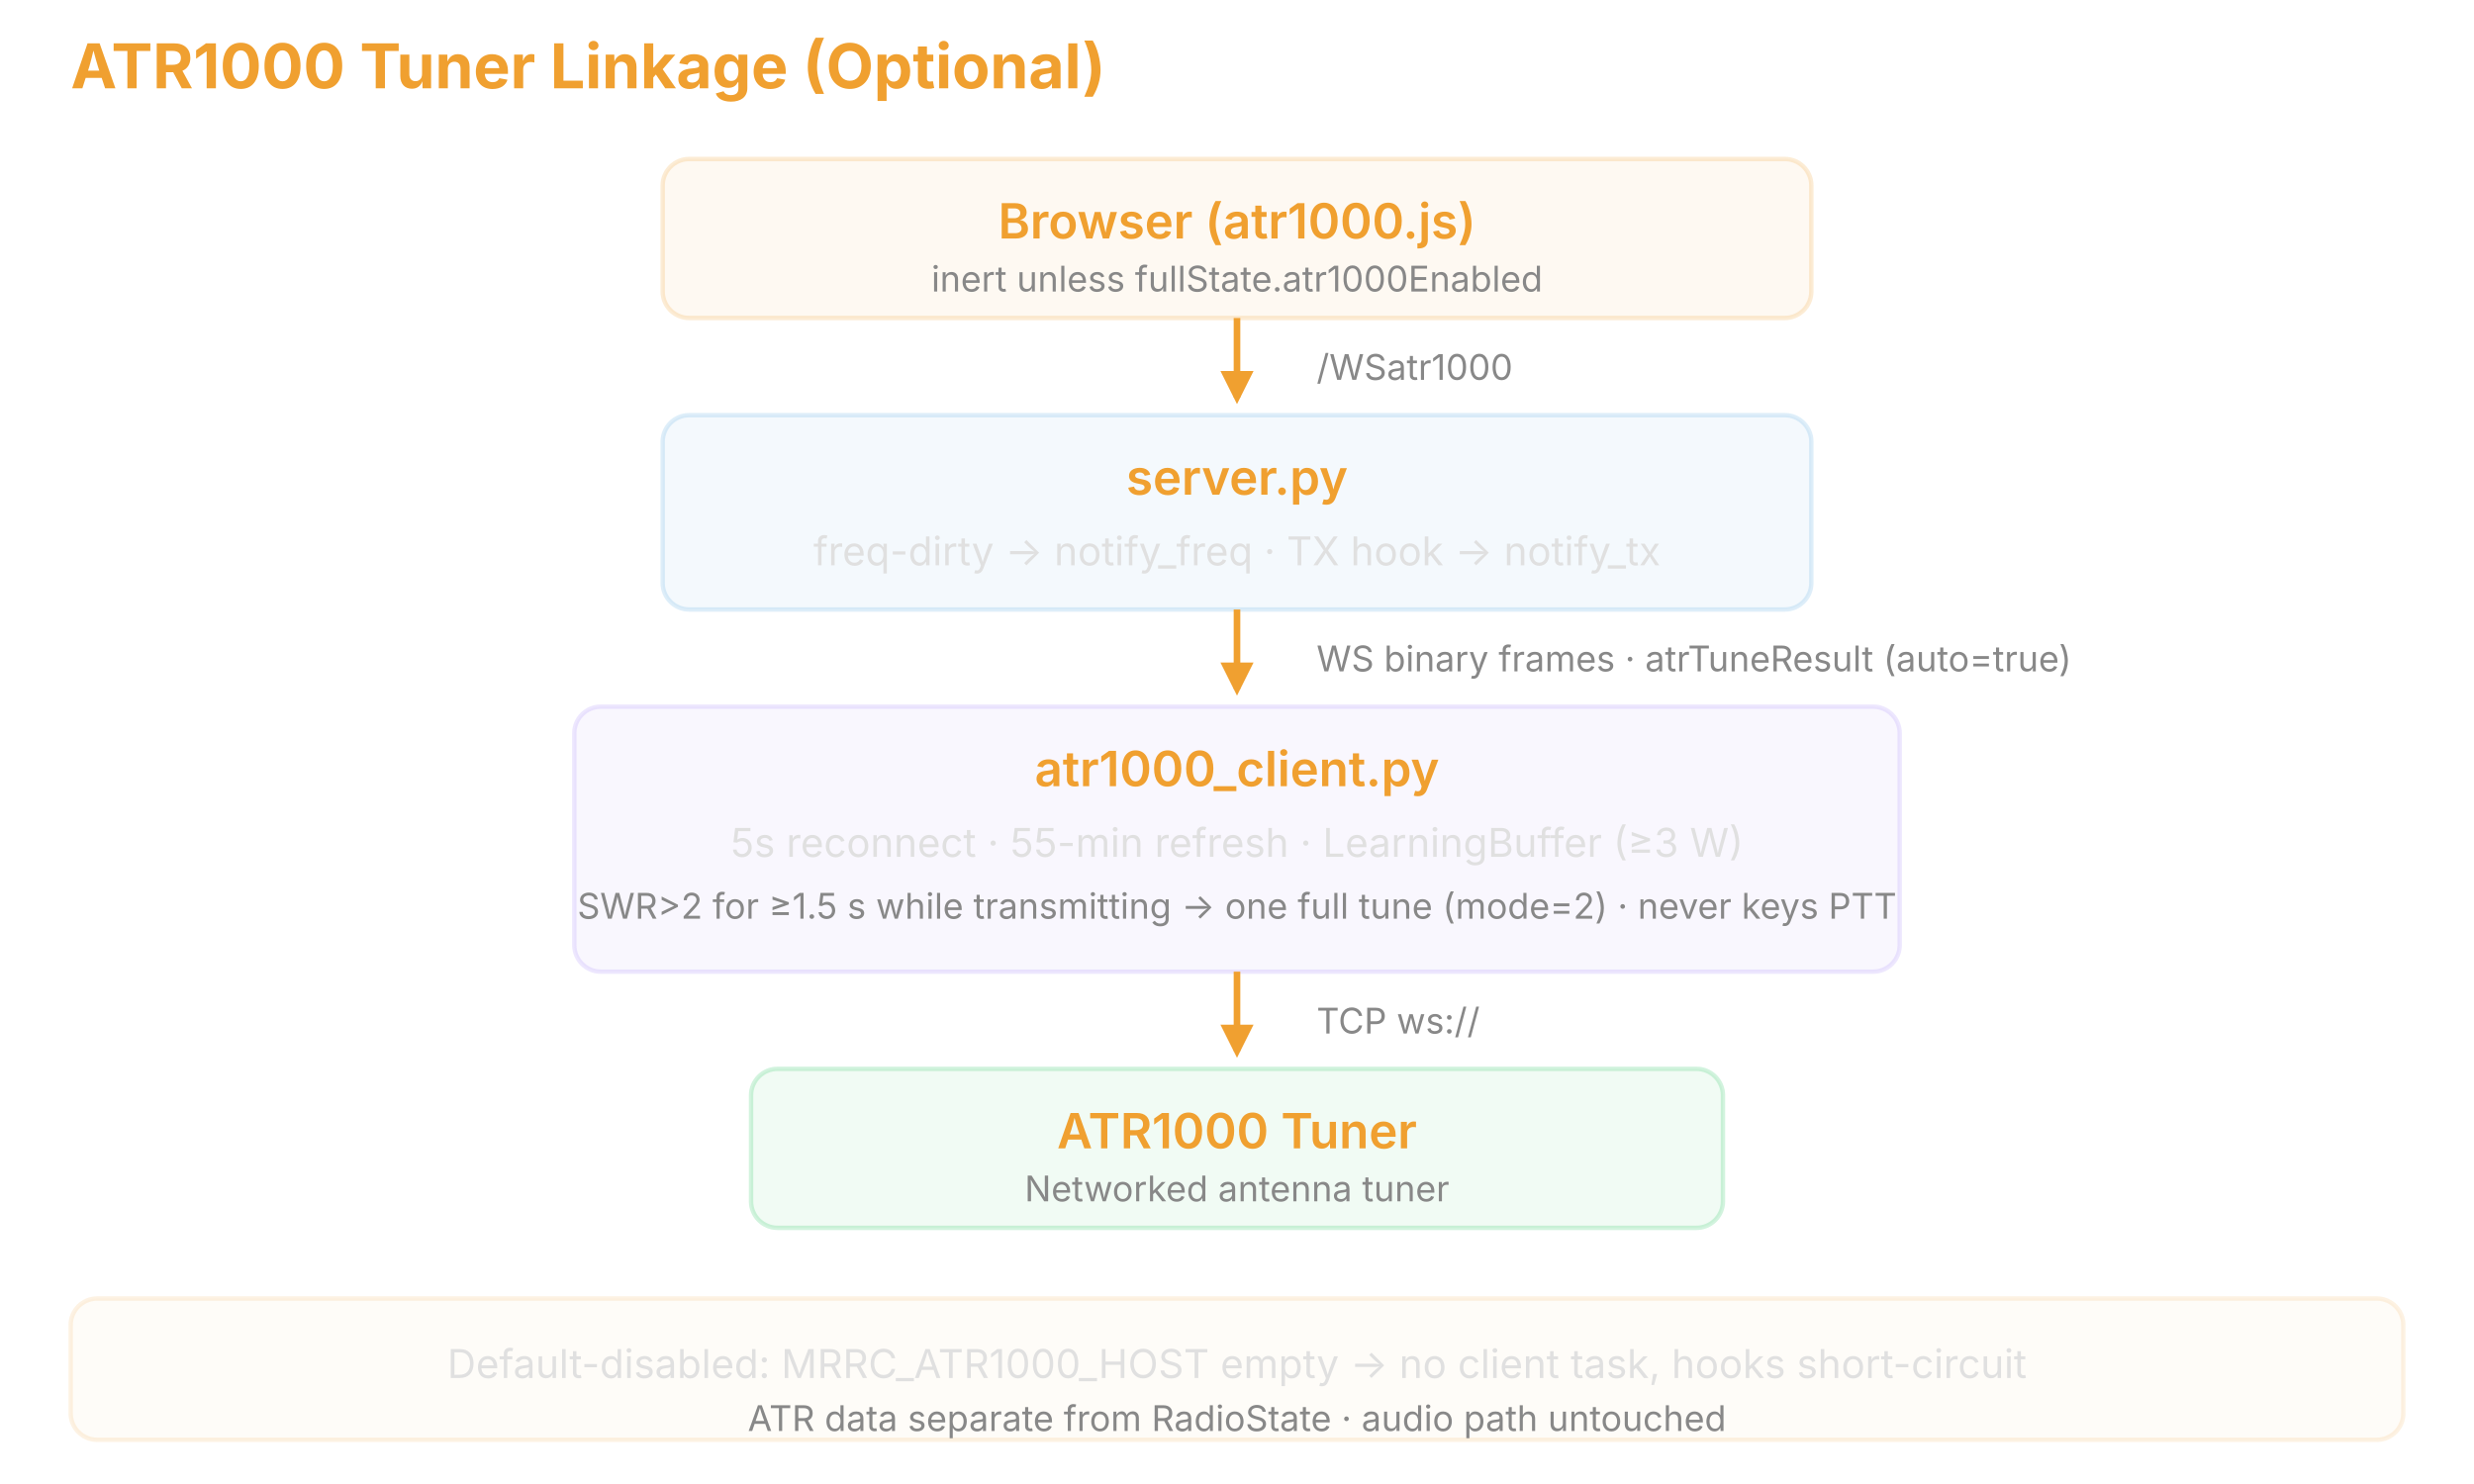
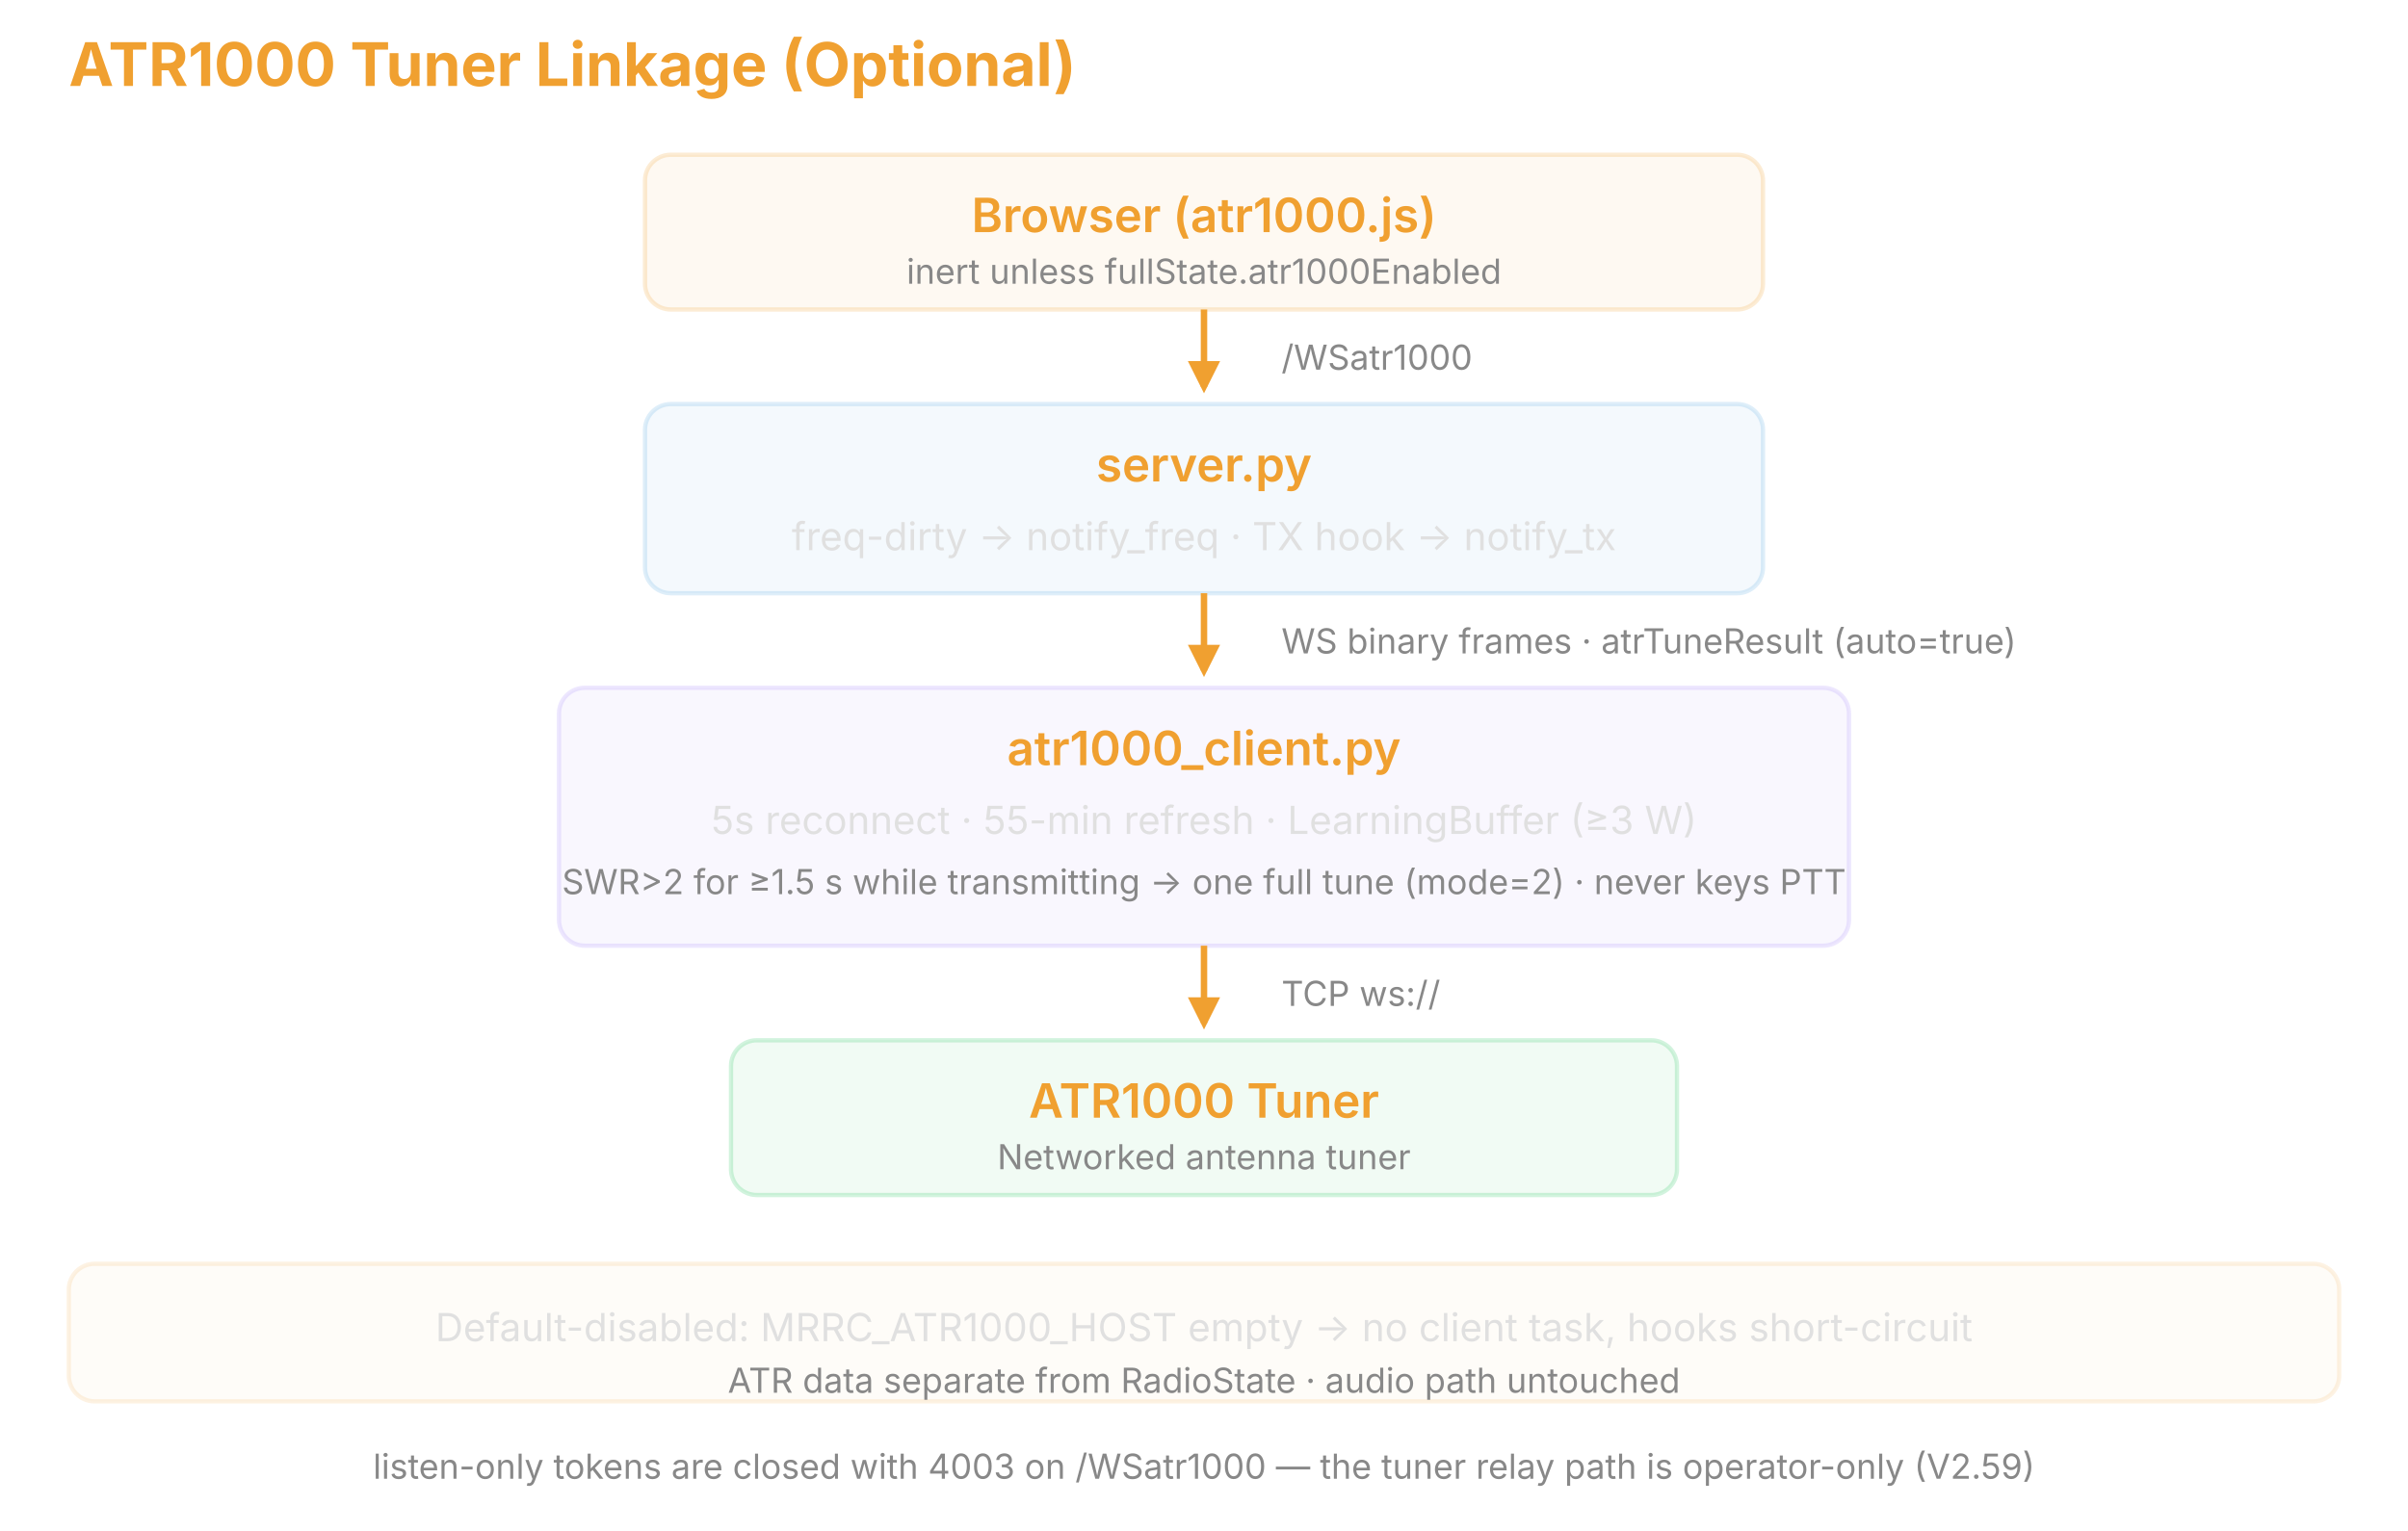
- <svg xmlns="http://www.w3.org/2000/svg" viewBox="0 0 560 336">
+ <svg xmlns="http://www.w3.org/2000/svg" viewBox="0 0 560 356">
  <defs>
    <marker id="ar" viewBox="0 0 10 10" refX="8" refY="5" markerWidth="5" markerHeight="5" orient="auto">
      <path d="M0,0 L10,5 L0,10 Z" fill="#f0a030" />
    </marker>
  </defs>
  <style>text{font-family:Inter,-apple-system,sans-serif}.h{fill:#f0a030;font-size:11px;font-weight:600}.t{fill:#e0e0e0;font-size:9px}.m{fill:#888;font-size:8px}</style>
  <text x="16" y="20" fill="#f0a030" font-size="14" font-weight="700">ATR1000 Tuner Linkage (Optional)</text>
  <rect x="150" y="36" width="260" height="36" rx="6" fill="#f0a03010" stroke="#f0a03033" />
  <text x="280" y="54" text-anchor="middle" class="h">Browser (atr1000.js)</text>
  <text x="280" y="66" text-anchor="middle" class="m">inert unless fullState.atr1000Enabled</text>
  <line x1="280" y1="72" x2="280" y2="90" stroke="#f0a030" stroke-width="1.5" marker-end="url(#ar)" />
  <text x="298" y="86" class="m">/WSatr1000</text>
  <rect x="150" y="94" width="260" height="44" rx="6" fill="#5dade210" stroke="#5dade233" />
  <text x="280" y="112" text-anchor="middle" class="h">server.py</text>
  <text x="280" y="128" text-anchor="middle" class="t">freq-dirty → notify_freq · TX hook → notify_tx</text>
  <line x1="280" y1="138" x2="280" y2="156" stroke="#f0a030" stroke-width="1.5" marker-end="url(#ar)" />
  <text x="298" y="152" class="m">WS binary frames · atrTuneResult (auto=true)</text>
  <rect x="130" y="160" width="300" height="60" rx="6" fill="#a78bfa10" stroke="#a78bfa33" />
  <text x="280" y="178" text-anchor="middle" class="h">atr1000_client.py</text>
  <text x="280" y="194" text-anchor="middle" class="t">5s reconnect · 55-min refresh · LearningBuffer (≥3 W)</text>
  <text x="280" y="208" text-anchor="middle" class="m">SWR&gt;2 for ≥1.5 s while transmitting → one full tune (mode=2) · never keys PTT</text>
  <line x1="280" y1="220" x2="280" y2="238" stroke="#f0a030" stroke-width="1.5" marker-end="url(#ar)" />
  <text x="298" y="234" class="m">TCP ws://</text>
  <rect x="170" y="242" width="220" height="36" rx="6" fill="#22c55e10" stroke="#22c55e33" />
  <text x="280" y="260" text-anchor="middle" class="h">ATR1000 Tuner</text>
  <text x="280" y="272" text-anchor="middle" class="m">Networked antenna tuner</text>
  <rect x="16" y="294" width="528" height="32" rx="6" fill="#f0a03008" stroke="#f0a03022" />
  <text x="280" y="312" text-anchor="middle" class="t">Default-disabled: MRRC_ATR1000_HOST empty → no client task, hooks short-circuit</text>
  <text x="280" y="324" text-anchor="middle" class="m">ATR data separate from RadioState · audio path untouched</text>
+   <text x="280" y="344" text-anchor="middle" class="m">listen-only tokens are closed with 4003 on /WSatr1000 — the tuner relay path is operator-only (V2.59)</text>
</svg>
